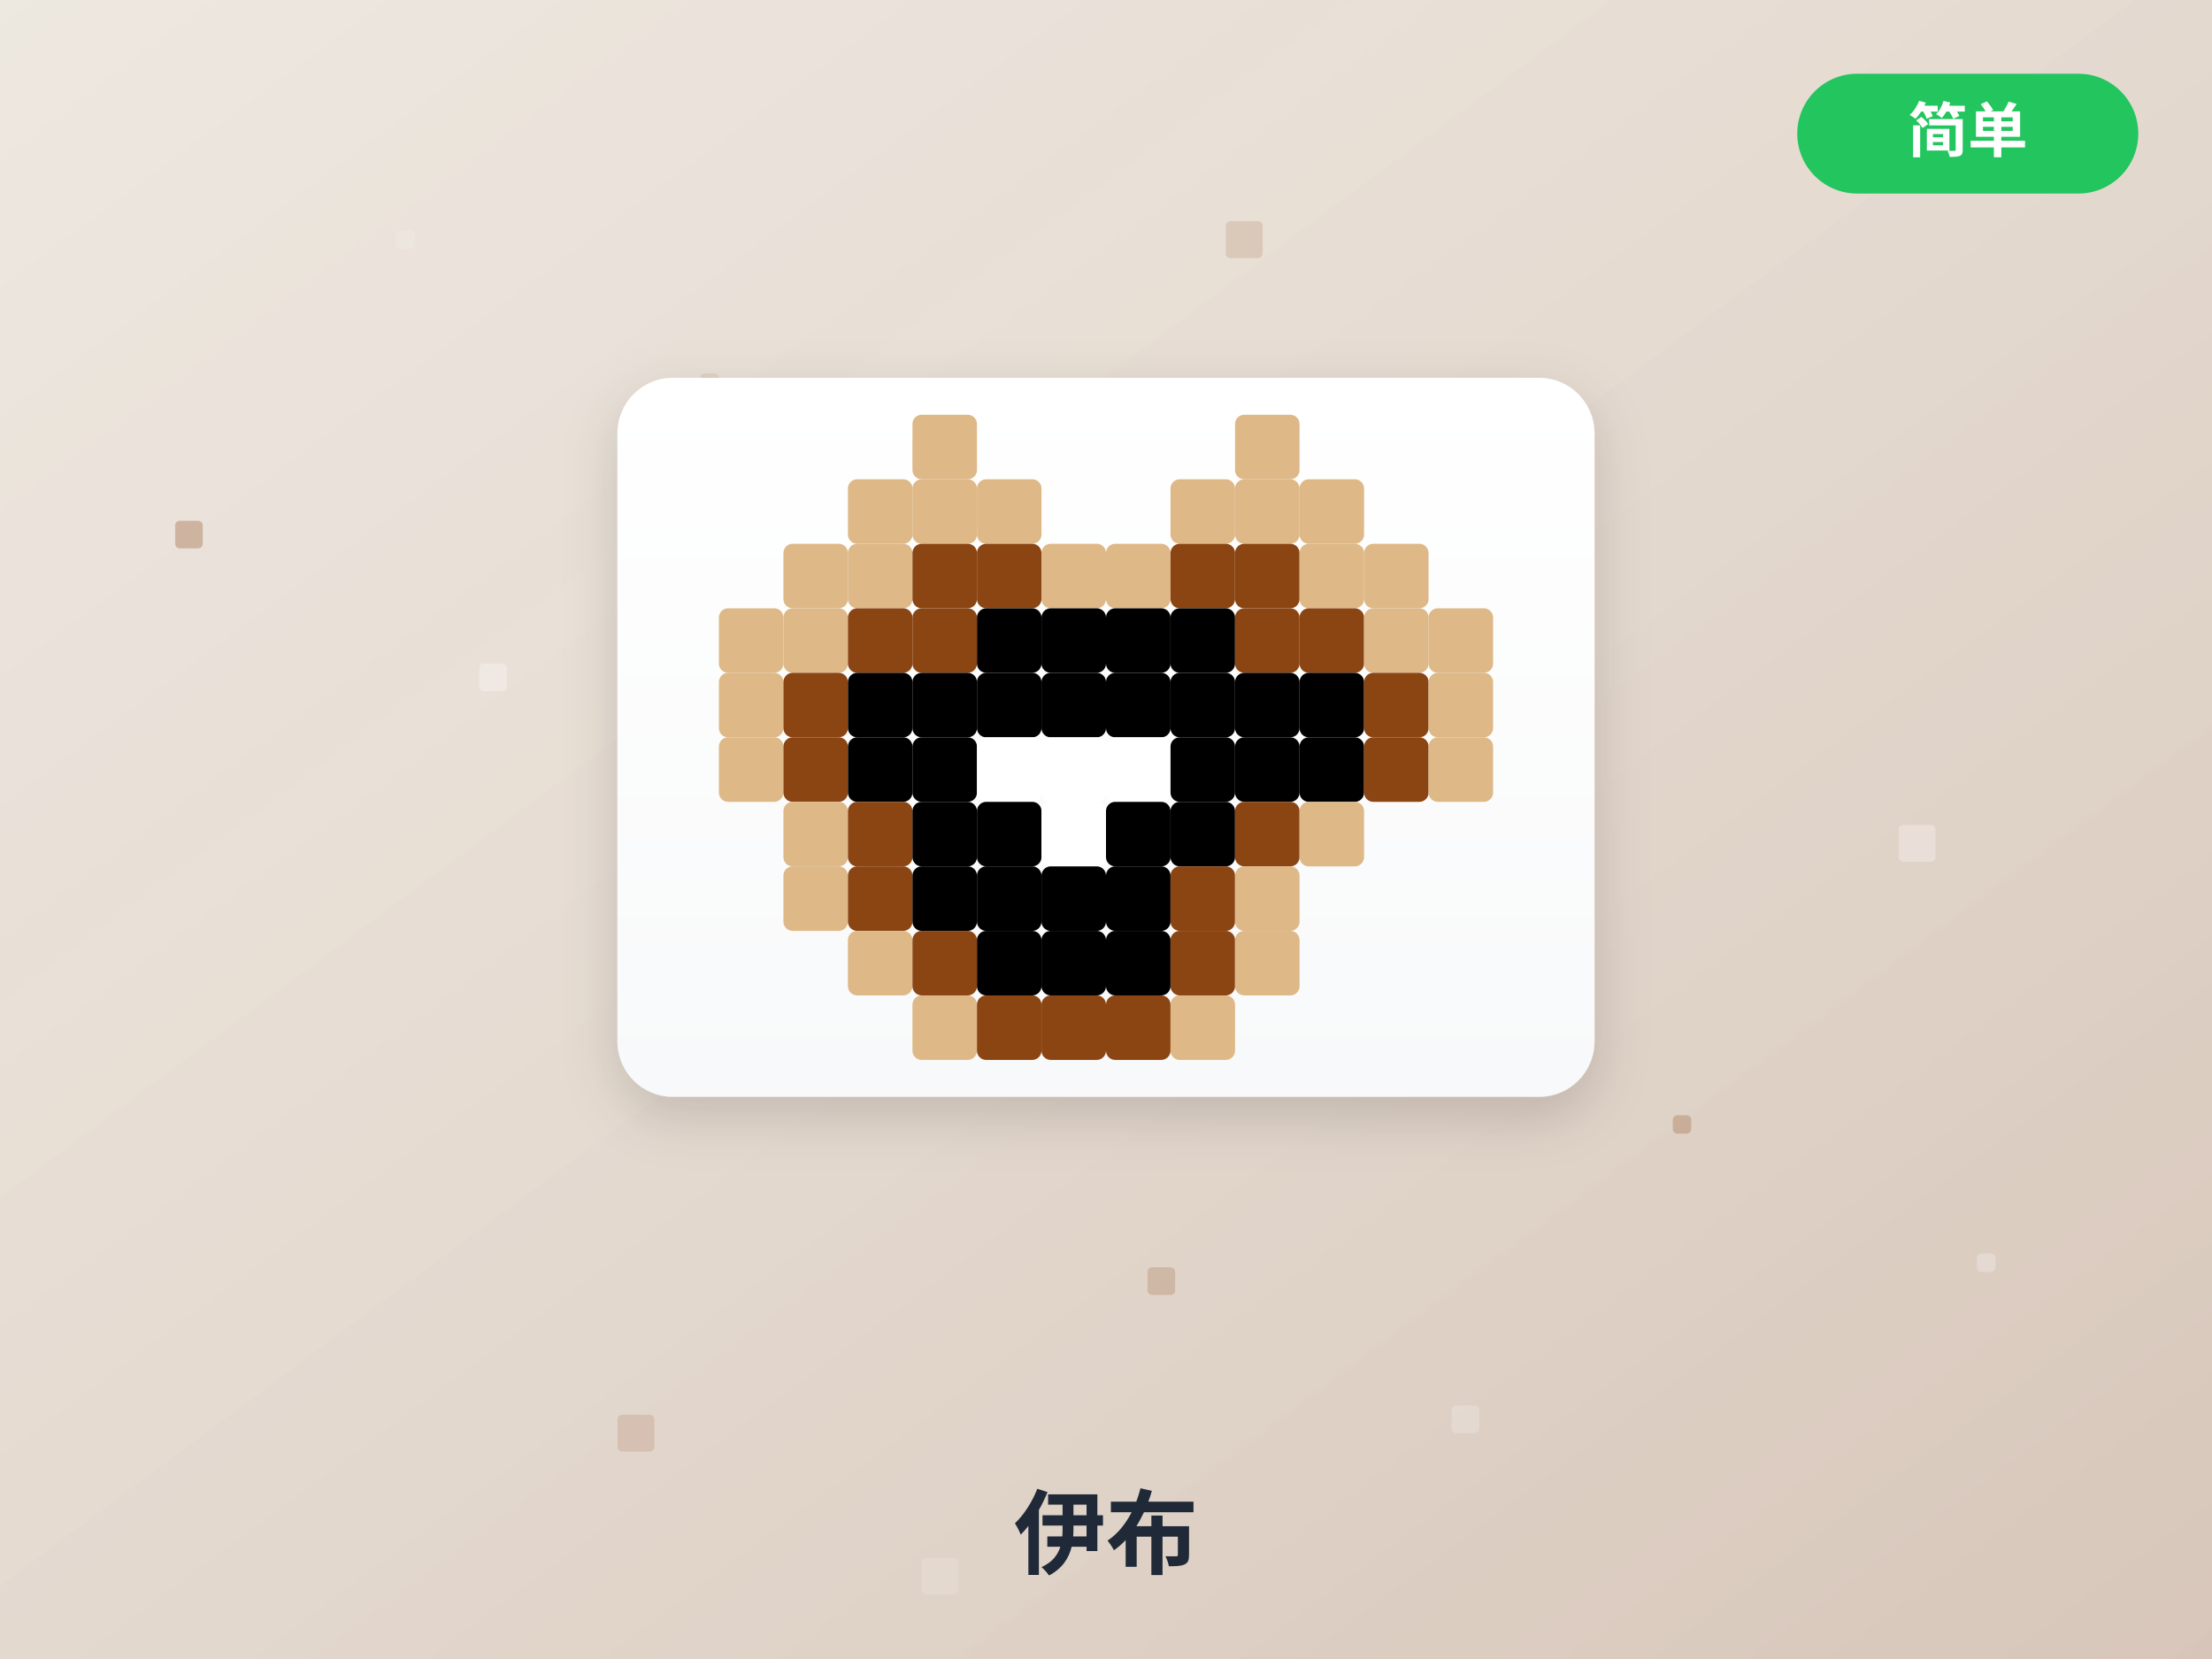
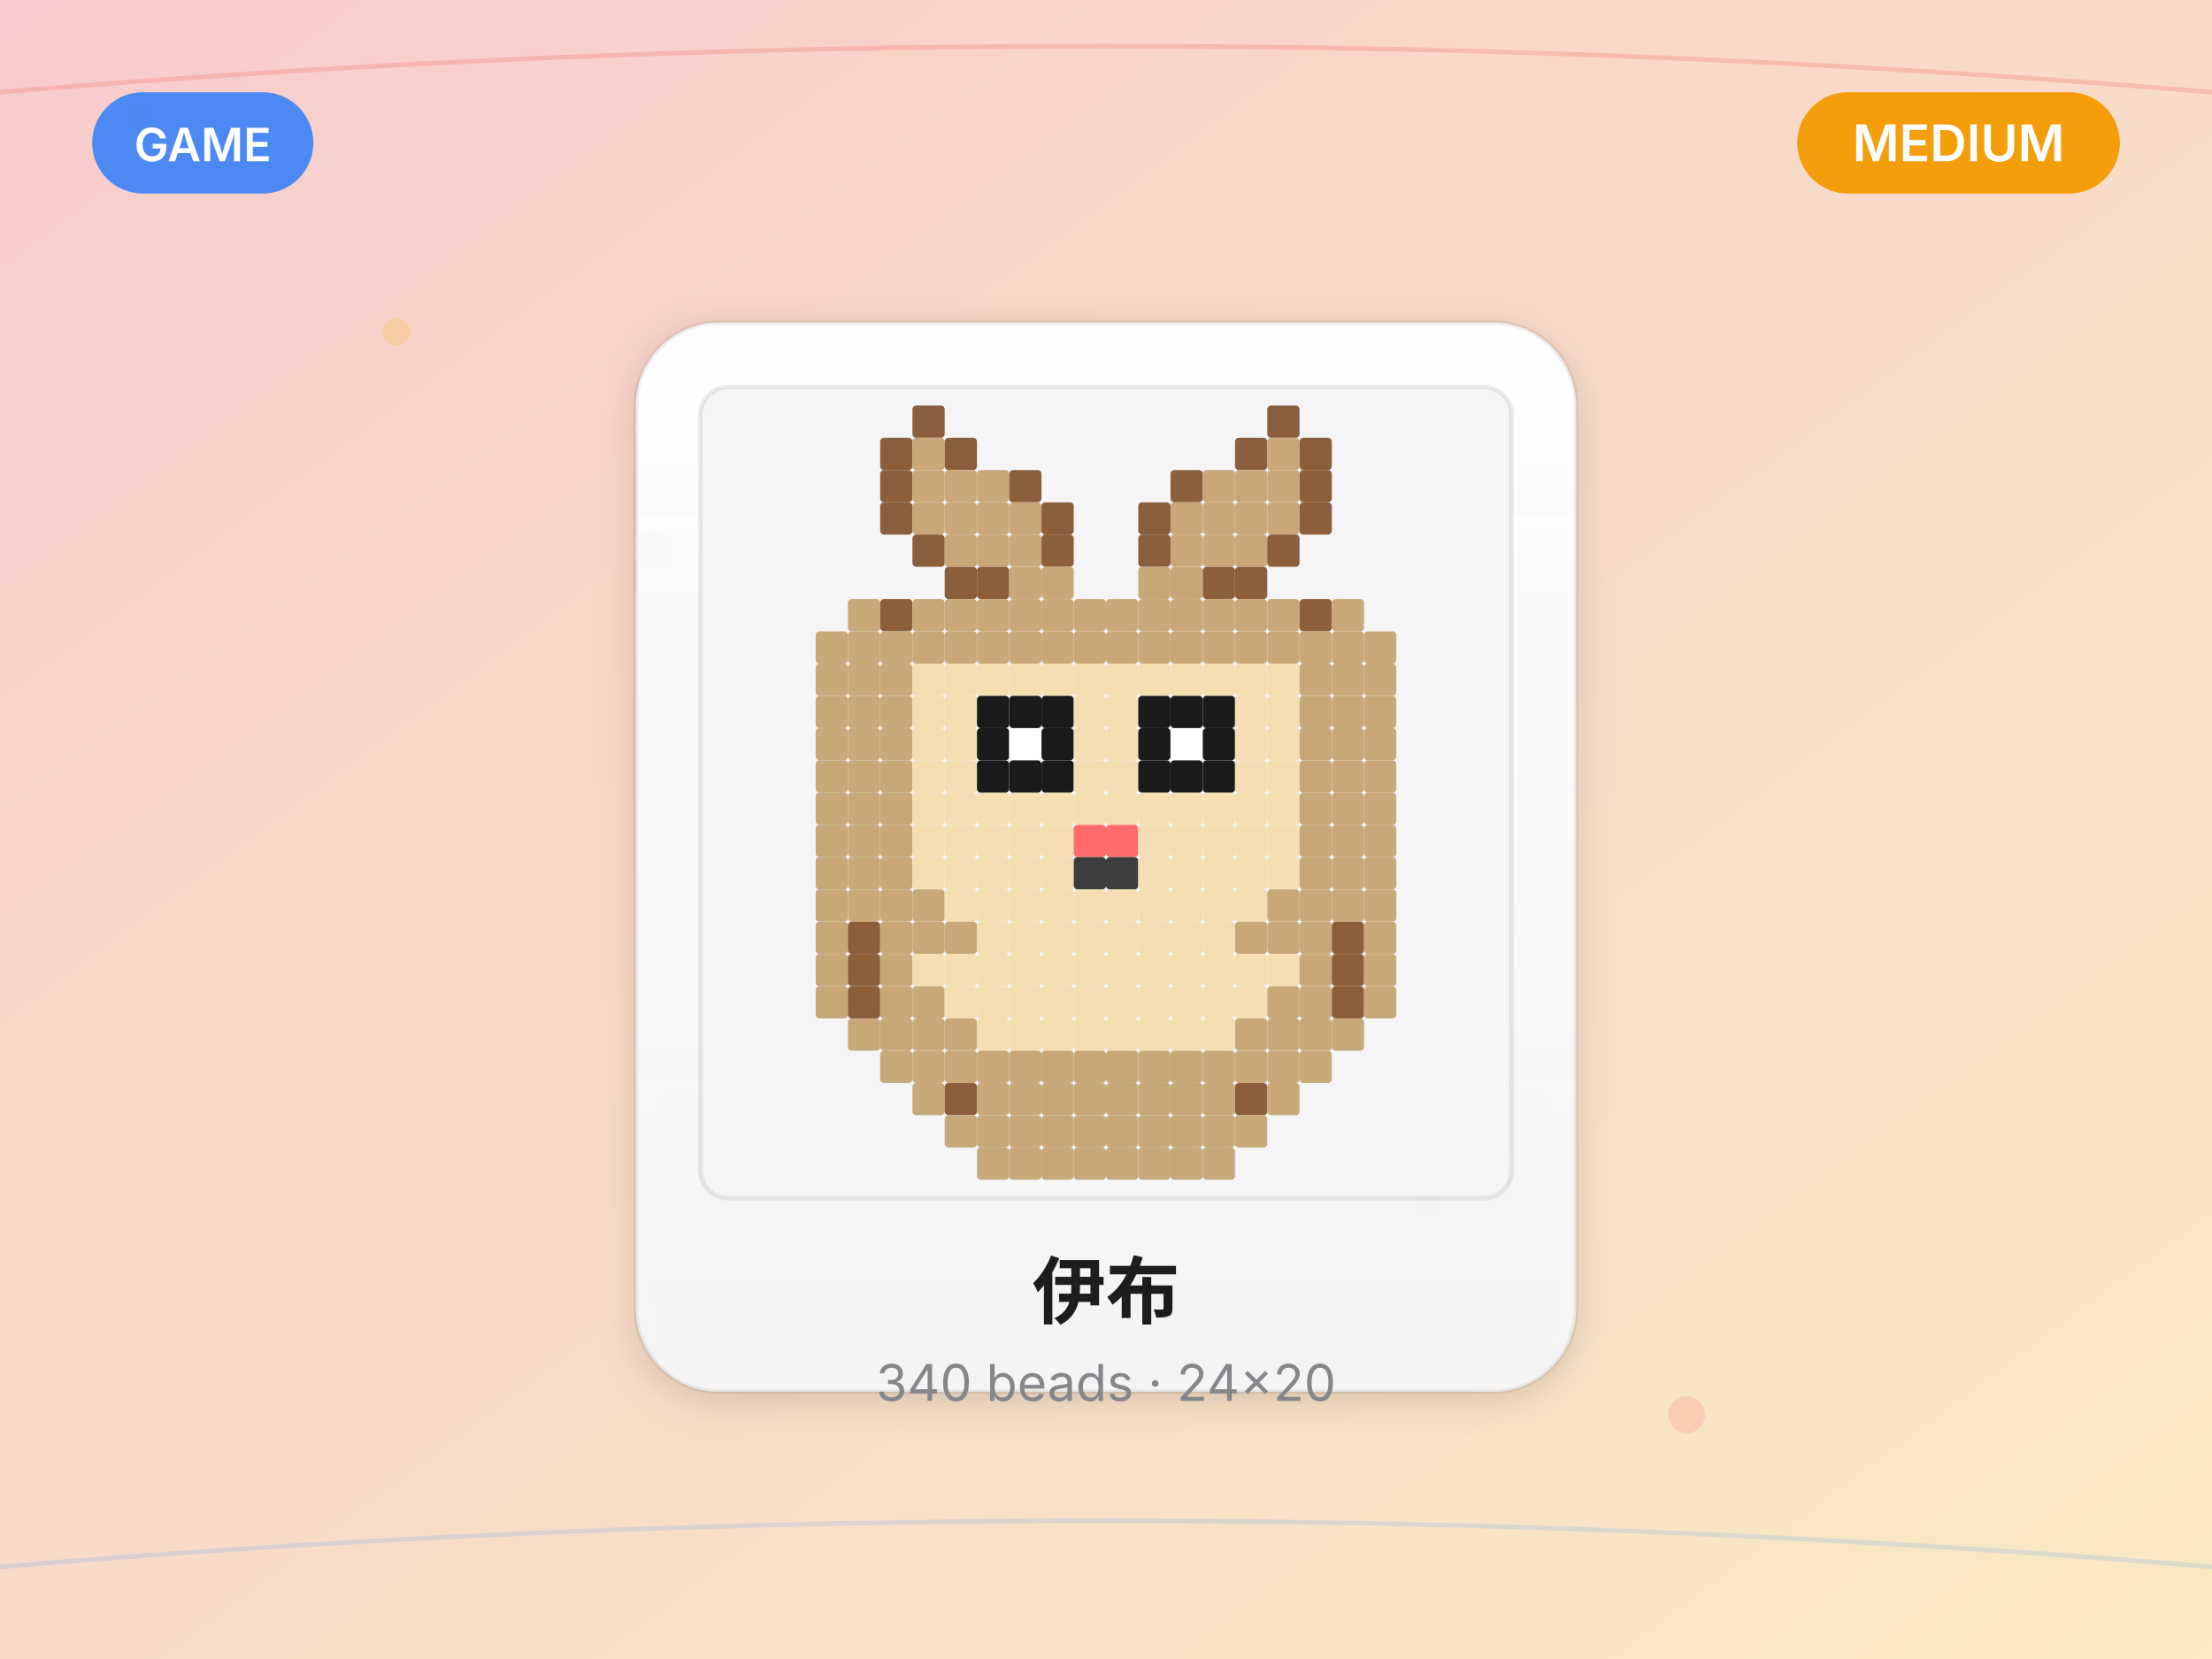
<svg xmlns="http://www.w3.org/2000/svg" viewBox="0 0 480 360" width="480" height="360">
  <defs>
-     <linearGradient id="bg" x1="0" y1="0" x2="1" y2="1">
-       <stop offset="0%" stop-color="#DEB887" stop-opacity="0.15" />
-       <stop offset="100%" stop-color="#8B4513" stop-opacity="0.25" />
+     <linearGradient id="bgpokemoneevee002" x1="0%" y1="0%" x2="100%" y2="100%">
+       <stop offset="0%" stop-color="#EF4444" stop-opacity="0.25" />
+       <stop offset="100%" stop-color="#FBBF24" stop-opacity="0.25" />
    </linearGradient>
-     <linearGradient id="card" x1="0" y1="0" x2="0" y2="1">
-       <stop offset="0%" stop-color="#ffffff" />
-       <stop offset="100%" stop-color="#f8f9fa" />
+     <linearGradient id="cardpokemoneevee002" x1="0%" y1="0%" x2="0%" y2="100%">
+       <stop offset="0%" stop-color="#ffffff" stop-opacity="0.98" />
+       <stop offset="100%" stop-color="#f5f5f7" stop-opacity="0.95" />
    </linearGradient>
-     <filter id="shadow" x="-20%" y="-20%" width="140%" height="140%">
-       <feDropShadow dx="0" dy="4" stdDeviation="6" flood-opacity="0.15" />
+     <filter id="shadowpokemoneevee002" x="-10%" y="-10%" width="120%" height="120%">
+       <feGaussianBlur in="SourceAlpha" stdDeviation="4" />
+       <feOffset dx="0" dy="2" />
+       <feComponentTransfer>
+         <feFuncA type="linear" slope="0.15" />
+       </feComponentTransfer>
+       <feMerge>
+         <feMergeNode />
+         <feMergeNode in="SourceGraphic" />
+       </feMerge>
    </filter>
  </defs>
-   <rect width="480" height="360" fill="url(#bg)" />
-   <rect x="104" y="144" width="6" height="6" rx="1" fill="#FFFFFF" opacity="0.30" />
-   <rect x="266" y="48" width="8" height="8" rx="1" fill="#8B4513" opacity="0.15" />
-   <rect x="429" y="272" width="4" height="4" rx="1" fill="#FFFFFF" opacity="0.25" />
-   <rect x="152" y="81" width="4" height="4" rx="1" fill="#8B4513" opacity="0.10" />
-   <rect x="315" y="305" width="6" height="6" rx="1" fill="#FFFFFF" opacity="0.20" />
-   <rect x="38" y="113" width="6" height="6" rx="1" fill="#8B4513" opacity="0.30" />
-   <rect x="200" y="338" width="8" height="8" rx="1" fill="#FFFFFF" opacity="0.15" />
-   <rect x="363" y="242" width="4" height="4" rx="1" fill="#8B4513" opacity="0.25" />
-   <rect x="86" y="50" width="4" height="4" rx="1" fill="#FFFFFF" opacity="0.10" />
-   <rect x="249" y="275" width="6" height="6" rx="1" fill="#8B4513" opacity="0.20" />
-   <rect x="412" y="179" width="8" height="8" rx="1" fill="#FFFFFF" opacity="0.30" />
-   <rect x="134" y="307" width="8" height="8" rx="1" fill="#8B4513" opacity="0.15" />
-   <rect x="134" y="82" width="212" height="156" rx="12" fill="url(#card)" filter="url(#shadow)" />
-   <rect x="198" y="90" width="14" height="14" rx="2" fill="#DEB887" />
-   <rect x="268" y="90" width="14" height="14" rx="2" fill="#DEB887" />
-   <rect x="184" y="104" width="14" height="14" rx="2" fill="#DEB887" />
-   <rect x="198" y="104" width="14" height="14" rx="2" fill="#DEB887" />
-   <rect x="212" y="104" width="14" height="14" rx="2" fill="#DEB887" />
-   <rect x="254" y="104" width="14" height="14" rx="2" fill="#DEB887" />
-   <rect x="268" y="104" width="14" height="14" rx="2" fill="#DEB887" />
-   <rect x="282" y="104" width="14" height="14" rx="2" fill="#DEB887" />
-   <rect x="170" y="118" width="14" height="14" rx="2" fill="#DEB887" />
-   <rect x="184" y="118" width="14" height="14" rx="2" fill="#DEB887" />
-   <rect x="198" y="118" width="14" height="14" rx="2" fill="#8B4513" />
-   <rect x="212" y="118" width="14" height="14" rx="2" fill="#8B4513" />
-   <rect x="226" y="118" width="14" height="14" rx="2" fill="#DEB887" />
-   <rect x="240" y="118" width="14" height="14" rx="2" fill="#DEB887" />
-   <rect x="254" y="118" width="14" height="14" rx="2" fill="#8B4513" />
-   <rect x="268" y="118" width="14" height="14" rx="2" fill="#8B4513" />
-   <rect x="282" y="118" width="14" height="14" rx="2" fill="#DEB887" />
-   <rect x="296" y="118" width="14" height="14" rx="2" fill="#DEB887" />
-   <rect x="156" y="132" width="14" height="14" rx="2" fill="#DEB887" />
-   <rect x="170" y="132" width="14" height="14" rx="2" fill="#DEB887" />
-   <rect x="184" y="132" width="14" height="14" rx="2" fill="#8B4513" />
-   <rect x="198" y="132" width="14" height="14" rx="2" fill="#8B4513" />
-   <rect x="212" y="132" width="14" height="14" rx="2" fill="#000000" />
-   <rect x="226" y="132" width="14" height="14" rx="2" fill="#000000" />
-   <rect x="240" y="132" width="14" height="14" rx="2" fill="#000000" />
-   <rect x="254" y="132" width="14" height="14" rx="2" fill="#000000" />
-   <rect x="268" y="132" width="14" height="14" rx="2" fill="#8B4513" />
-   <rect x="282" y="132" width="14" height="14" rx="2" fill="#8B4513" />
-   <rect x="296" y="132" width="14" height="14" rx="2" fill="#DEB887" />
-   <rect x="310" y="132" width="14" height="14" rx="2" fill="#DEB887" />
-   <rect x="156" y="146" width="14" height="14" rx="2" fill="#DEB887" />
-   <rect x="170" y="146" width="14" height="14" rx="2" fill="#8B4513" />
-   <rect x="184" y="146" width="14" height="14" rx="2" fill="#000000" />
-   <rect x="198" y="146" width="14" height="14" rx="2" fill="#000000" />
-   <rect x="212" y="146" width="14" height="14" rx="2" fill="#000000" />
-   <rect x="226" y="146" width="14" height="14" rx="2" fill="#000000" />
-   <rect x="240" y="146" width="14" height="14" rx="2" fill="#000000" />
-   <rect x="254" y="146" width="14" height="14" rx="2" fill="#000000" />
-   <rect x="268" y="146" width="14" height="14" rx="2" fill="#000000" />
-   <rect x="282" y="146" width="14" height="14" rx="2" fill="#000000" />
-   <rect x="296" y="146" width="14" height="14" rx="2" fill="#8B4513" />
-   <rect x="310" y="146" width="14" height="14" rx="2" fill="#DEB887" />
-   <rect x="156" y="160" width="14" height="14" rx="2" fill="#DEB887" />
-   <rect x="170" y="160" width="14" height="14" rx="2" fill="#8B4513" />
-   <rect x="184" y="160" width="14" height="14" rx="2" fill="#000000" />
-   <rect x="198" y="160" width="14" height="14" rx="2" fill="#000000" />
-   <rect x="212" y="160" width="14" height="14" rx="2" fill="#FFFFFF" />
-   <rect x="226" y="160" width="14" height="14" rx="2" fill="#FFFFFF" />
-   <rect x="240" y="160" width="14" height="14" rx="2" fill="#FFFFFF" />
-   <rect x="254" y="160" width="14" height="14" rx="2" fill="#000000" />
-   <rect x="268" y="160" width="14" height="14" rx="2" fill="#000000" />
-   <rect x="282" y="160" width="14" height="14" rx="2" fill="#000000" />
-   <rect x="296" y="160" width="14" height="14" rx="2" fill="#8B4513" />
-   <rect x="310" y="160" width="14" height="14" rx="2" fill="#DEB887" />
-   <rect x="170" y="174" width="14" height="14" rx="2" fill="#DEB887" />
-   <rect x="184" y="174" width="14" height="14" rx="2" fill="#8B4513" />
-   <rect x="198" y="174" width="14" height="14" rx="2" fill="#000000" />
-   <rect x="212" y="174" width="14" height="14" rx="2" fill="#000000" />
-   <rect x="226" y="174" width="14" height="14" rx="2" fill="#FFFFFF" />
-   <rect x="240" y="174" width="14" height="14" rx="2" fill="#000000" />
-   <rect x="254" y="174" width="14" height="14" rx="2" fill="#000000" />
-   <rect x="268" y="174" width="14" height="14" rx="2" fill="#8B4513" />
-   <rect x="282" y="174" width="14" height="14" rx="2" fill="#DEB887" />
-   <rect x="170" y="188" width="14" height="14" rx="2" fill="#DEB887" />
-   <rect x="184" y="188" width="14" height="14" rx="2" fill="#8B4513" />
-   <rect x="198" y="188" width="14" height="14" rx="2" fill="#000000" />
-   <rect x="212" y="188" width="14" height="14" rx="2" fill="#000000" />
-   <rect x="226" y="188" width="14" height="14" rx="2" fill="#000000" />
-   <rect x="240" y="188" width="14" height="14" rx="2" fill="#000000" />
-   <rect x="254" y="188" width="14" height="14" rx="2" fill="#8B4513" />
-   <rect x="268" y="188" width="14" height="14" rx="2" fill="#DEB887" />
-   <rect x="184" y="202" width="14" height="14" rx="2" fill="#DEB887" />
-   <rect x="198" y="202" width="14" height="14" rx="2" fill="#8B4513" />
-   <rect x="212" y="202" width="14" height="14" rx="2" fill="#000000" />
-   <rect x="226" y="202" width="14" height="14" rx="2" fill="#000000" />
-   <rect x="240" y="202" width="14" height="14" rx="2" fill="#000000" />
-   <rect x="254" y="202" width="14" height="14" rx="2" fill="#8B4513" />
-   <rect x="268" y="202" width="14" height="14" rx="2" fill="#DEB887" />
-   <rect x="198" y="216" width="14" height="14" rx="2" fill="#DEB887" />
-   <rect x="212" y="216" width="14" height="14" rx="2" fill="#8B4513" />
-   <rect x="226" y="216" width="14" height="14" rx="2" fill="#8B4513" />
-   <rect x="240" y="216" width="14" height="14" rx="2" fill="#8B4513" />
-   <rect x="254" y="216" width="14" height="14" rx="2" fill="#DEB887" />
-   <rect x="390" y="16" width="74" height="26" rx="13" fill="#22c55e" />
-   <text x="427" y="33" text-anchor="middle" fill="#fff" font-size="13" font-family="system-ui, sans-serif" font-weight="600">简单</text>
-   <text x="240" y="340" text-anchor="middle" fill="#1f2937" font-size="20" font-family="system-ui, sans-serif" font-weight="700">伊布</text>
+   <rect width="480" height="360" fill="#fafafa" />
+   <rect width="480" height="360" fill="url(#bgpokemoneevee002)" />
+   <path d="M 0 340 Q 240 320 480 340" stroke="#3B82F6" stroke-width="1" fill="none" opacity="0.15" />
+   <path d="M 0 20 Q 240 0 480 20" stroke="#EF4444" stroke-width="1" fill="none" opacity="0.2" />
+   <circle cx="30" cy="25" r="2" fill="#EF4444" opacity="0.15" />
+   <circle cx="86" cy="72" r="3" fill="#FBBF24" opacity="0.23" />
+   <circle cx="142" cy="119" r="4" fill="#3B82F6" opacity="0.31" />
+   <circle cx="198" cy="166" r="5" fill="#EF4444" opacity="0.15" />
+   <circle cx="254" cy="213" r="2" fill="#FBBF24" opacity="0.23" />
+   <circle cx="310" cy="260" r="3" fill="#3B82F6" opacity="0.31" />
+   <circle cx="366" cy="307" r="4" fill="#EF4444" opacity="0.15" />
+   <circle cx="422" cy="34" r="5" fill="#FBBF24" opacity="0.23" />
+   <rect x="138" y="70" width="204" height="232" rx="18" fill="url(#cardpokemoneevee002)" stroke="rgba(0,0,0,0.06)" stroke-width="1" filter="url(#shadowpokemoneevee002)" />
+   <rect x="152" y="84" width="176" height="176" rx="6" fill="#f5f5f7" stroke="rgba(0,0,0,0.08)" stroke-width="1" />
+   <rect x="198.00" y="88.00" width="7.00" height="7.00" rx="0.84" fill="#8B5E3C" />
+   <rect x="275.00" y="88.00" width="7.00" height="7.00" rx="0.84" fill="#8B5E3C" />
+   <rect x="191.00" y="95.00" width="7.00" height="7.00" rx="0.84" fill="#8B5E3C" />
+   <rect x="198.00" y="95.00" width="7.00" height="7.00" rx="0.84" fill="#C8A878" />
+   <rect x="205.00" y="95.00" width="7.00" height="7.00" rx="0.84" fill="#8B5E3C" />
+   <rect x="268.00" y="95.00" width="7.00" height="7.00" rx="0.84" fill="#8B5E3C" />
+   <rect x="275.00" y="95.00" width="7.00" height="7.00" rx="0.84" fill="#C8A878" />
+   <rect x="282.00" y="95.00" width="7.00" height="7.00" rx="0.84" fill="#8B5E3C" />
+   <rect x="191.00" y="102.00" width="7.00" height="7.00" rx="0.84" fill="#8B5E3C" />
+   <rect x="198.00" y="102.00" width="7.00" height="7.00" rx="0.84" fill="#C8A878" />
+   <rect x="205.00" y="102.00" width="7.00" height="7.00" rx="0.84" fill="#C8A878" />
+   <rect x="212.00" y="102.00" width="7.00" height="7.00" rx="0.84" fill="#C8A878" />
+   <rect x="219.00" y="102.00" width="7.00" height="7.00" rx="0.84" fill="#8B5E3C" />
+   <rect x="254.00" y="102.00" width="7.00" height="7.00" rx="0.84" fill="#8B5E3C" />
+   <rect x="261.00" y="102.00" width="7.00" height="7.00" rx="0.84" fill="#C8A878" />
+   <rect x="268.00" y="102.00" width="7.00" height="7.00" rx="0.84" fill="#C8A878" />
+   <rect x="275.00" y="102.00" width="7.00" height="7.00" rx="0.84" fill="#C8A878" />
+   <rect x="282.00" y="102.00" width="7.00" height="7.00" rx="0.84" fill="#8B5E3C" />
+   <rect x="191.00" y="109.00" width="7.00" height="7.00" rx="0.84" fill="#8B5E3C" />
+   <rect x="198.00" y="109.00" width="7.00" height="7.00" rx="0.84" fill="#C8A878" />
+   <rect x="205.00" y="109.00" width="7.00" height="7.00" rx="0.84" fill="#C8A878" />
+   <rect x="212.00" y="109.00" width="7.00" height="7.00" rx="0.84" fill="#C8A878" />
+   <rect x="219.00" y="109.00" width="7.00" height="7.00" rx="0.84" fill="#C8A878" />
+   <rect x="226.00" y="109.00" width="7.00" height="7.00" rx="0.84" fill="#8B5E3C" />
+   <rect x="247.00" y="109.00" width="7.00" height="7.00" rx="0.84" fill="#8B5E3C" />
+   <rect x="254.00" y="109.00" width="7.00" height="7.00" rx="0.84" fill="#C8A878" />
+   <rect x="261.00" y="109.00" width="7.00" height="7.00" rx="0.84" fill="#C8A878" />
+   <rect x="268.00" y="109.00" width="7.00" height="7.00" rx="0.84" fill="#C8A878" />
+   <rect x="275.00" y="109.00" width="7.00" height="7.00" rx="0.84" fill="#C8A878" />
+   <rect x="282.00" y="109.00" width="7.00" height="7.00" rx="0.84" fill="#8B5E3C" />
+   <rect x="198.00" y="116.00" width="7.00" height="7.00" rx="0.84" fill="#8B5E3C" />
+   <rect x="205.00" y="116.00" width="7.00" height="7.00" rx="0.84" fill="#C8A878" />
+   <rect x="212.00" y="116.00" width="7.00" height="7.00" rx="0.84" fill="#C8A878" />
+   <rect x="219.00" y="116.00" width="7.00" height="7.00" rx="0.84" fill="#C8A878" />
+   <rect x="226.00" y="116.00" width="7.00" height="7.00" rx="0.84" fill="#8B5E3C" />
+   <rect x="247.00" y="116.00" width="7.00" height="7.00" rx="0.84" fill="#8B5E3C" />
+   <rect x="254.00" y="116.00" width="7.00" height="7.00" rx="0.84" fill="#C8A878" />
+   <rect x="261.00" y="116.00" width="7.00" height="7.00" rx="0.84" fill="#C8A878" />
+   <rect x="268.00" y="116.00" width="7.00" height="7.00" rx="0.84" fill="#C8A878" />
+   <rect x="275.00" y="116.00" width="7.00" height="7.00" rx="0.84" fill="#8B5E3C" />
+   <rect x="205.00" y="123.00" width="7.00" height="7.00" rx="0.84" fill="#8B5E3C" />
+   <rect x="212.00" y="123.00" width="7.00" height="7.00" rx="0.84" fill="#8B5E3C" />
+   <rect x="219.00" y="123.00" width="7.00" height="7.00" rx="0.84" fill="#C8A878" />
+   <rect x="226.00" y="123.00" width="7.00" height="7.00" rx="0.84" fill="#C8A878" />
+   <rect x="247.00" y="123.00" width="7.00" height="7.00" rx="0.84" fill="#C8A878" />
+   <rect x="254.00" y="123.00" width="7.00" height="7.00" rx="0.84" fill="#C8A878" />
+   <rect x="261.00" y="123.00" width="7.00" height="7.00" rx="0.84" fill="#8B5E3C" />
+   <rect x="268.00" y="123.00" width="7.00" height="7.00" rx="0.84" fill="#8B5E3C" />
+   <rect x="184.00" y="130.00" width="7.00" height="7.00" rx="0.84" fill="#C8A878" />
+   <rect x="191.00" y="130.00" width="7.00" height="7.00" rx="0.84" fill="#8B5E3C" />
+   <rect x="198.00" y="130.00" width="7.00" height="7.00" rx="0.84" fill="#C8A878" />
+   <rect x="205.00" y="130.00" width="7.00" height="7.00" rx="0.84" fill="#C8A878" />
+   <rect x="212.00" y="130.00" width="7.00" height="7.00" rx="0.84" fill="#C8A878" />
+   <rect x="219.00" y="130.00" width="7.00" height="7.00" rx="0.84" fill="#C8A878" />
+   <rect x="226.00" y="130.00" width="7.00" height="7.00" rx="0.84" fill="#C8A878" />
+   <rect x="233.00" y="130.00" width="7.00" height="7.00" rx="0.84" fill="#C8A878" />
+   <rect x="240.00" y="130.00" width="7.00" height="7.00" rx="0.84" fill="#C8A878" />
+   <rect x="247.00" y="130.00" width="7.00" height="7.00" rx="0.84" fill="#C8A878" />
+   <rect x="254.00" y="130.00" width="7.00" height="7.00" rx="0.84" fill="#C8A878" />
+   <rect x="261.00" y="130.00" width="7.00" height="7.00" rx="0.84" fill="#C8A878" />
+   <rect x="268.00" y="130.00" width="7.00" height="7.00" rx="0.84" fill="#C8A878" />
+   <rect x="275.00" y="130.00" width="7.00" height="7.00" rx="0.84" fill="#C8A878" />
+   <rect x="282.00" y="130.00" width="7.00" height="7.00" rx="0.84" fill="#8B5E3C" />
+   <rect x="289.00" y="130.00" width="7.00" height="7.00" rx="0.84" fill="#C8A878" />
+   <rect x="177.00" y="137.00" width="7.00" height="7.00" rx="0.84" fill="#C8A878" />
+   <rect x="184.00" y="137.00" width="7.00" height="7.00" rx="0.84" fill="#C8A878" />
+   <rect x="191.00" y="137.00" width="7.00" height="7.00" rx="0.84" fill="#C8A878" />
+   <rect x="198.00" y="137.00" width="7.00" height="7.00" rx="0.84" fill="#C8A878" />
+   <rect x="205.00" y="137.00" width="7.00" height="7.00" rx="0.84" fill="#C8A878" />
+   <rect x="212.00" y="137.00" width="7.00" height="7.00" rx="0.84" fill="#C8A878" />
+   <rect x="219.00" y="137.00" width="7.00" height="7.00" rx="0.84" fill="#C8A878" />
+   <rect x="226.00" y="137.00" width="7.00" height="7.00" rx="0.84" fill="#C8A878" />
+   <rect x="233.00" y="137.00" width="7.00" height="7.00" rx="0.84" fill="#C8A878" />
+   <rect x="240.00" y="137.00" width="7.00" height="7.00" rx="0.84" fill="#C8A878" />
+   <rect x="247.00" y="137.00" width="7.00" height="7.00" rx="0.84" fill="#C8A878" />
+   <rect x="254.00" y="137.00" width="7.00" height="7.00" rx="0.84" fill="#C8A878" />
+   <rect x="261.00" y="137.00" width="7.00" height="7.00" rx="0.84" fill="#C8A878" />
+   <rect x="268.00" y="137.00" width="7.00" height="7.00" rx="0.84" fill="#C8A878" />
+   <rect x="275.00" y="137.00" width="7.00" height="7.00" rx="0.84" fill="#C8A878" />
+   <rect x="282.00" y="137.00" width="7.00" height="7.00" rx="0.84" fill="#C8A878" />
+   <rect x="289.00" y="137.00" width="7.00" height="7.00" rx="0.84" fill="#C8A878" />
+   <rect x="296.00" y="137.00" width="7.00" height="7.00" rx="0.84" fill="#C8A878" />
+   <rect x="177.00" y="144.00" width="7.00" height="7.00" rx="0.84" fill="#C8A878" />
+   <rect x="184.00" y="144.00" width="7.00" height="7.00" rx="0.84" fill="#C8A878" />
+   <rect x="191.00" y="144.00" width="7.00" height="7.00" rx="0.84" fill="#C8A878" />
+   <rect x="198.00" y="144.00" width="7.00" height="7.00" rx="0.84" fill="#F5DEB3" />
+   <rect x="205.00" y="144.00" width="7.00" height="7.00" rx="0.84" fill="#F5DEB3" />
+   <rect x="212.00" y="144.00" width="7.00" height="7.00" rx="0.84" fill="#F5DEB3" />
+   <rect x="219.00" y="144.00" width="7.00" height="7.00" rx="0.84" fill="#F5DEB3" />
+   <rect x="226.00" y="144.00" width="7.00" height="7.00" rx="0.84" fill="#F5DEB3" />
+   <rect x="233.00" y="144.00" width="7.00" height="7.00" rx="0.84" fill="#F5DEB3" />
+   <rect x="240.00" y="144.00" width="7.00" height="7.00" rx="0.84" fill="#F5DEB3" />
+   <rect x="247.00" y="144.00" width="7.00" height="7.00" rx="0.84" fill="#F5DEB3" />
+   <rect x="254.00" y="144.00" width="7.00" height="7.00" rx="0.84" fill="#F5DEB3" />
+   <rect x="261.00" y="144.00" width="7.00" height="7.00" rx="0.84" fill="#F5DEB3" />
+   <rect x="268.00" y="144.00" width="7.00" height="7.00" rx="0.84" fill="#F5DEB3" />
+   <rect x="275.00" y="144.00" width="7.00" height="7.00" rx="0.84" fill="#F5DEB3" />
+   <rect x="282.00" y="144.00" width="7.00" height="7.00" rx="0.84" fill="#C8A878" />
+   <rect x="289.00" y="144.00" width="7.00" height="7.00" rx="0.84" fill="#C8A878" />
+   <rect x="296.00" y="144.00" width="7.00" height="7.00" rx="0.84" fill="#C8A878" />
+   <rect x="177.00" y="151.00" width="7.00" height="7.00" rx="0.84" fill="#C8A878" />
+   <rect x="184.00" y="151.00" width="7.00" height="7.00" rx="0.84" fill="#C8A878" />
+   <rect x="191.00" y="151.00" width="7.00" height="7.00" rx="0.84" fill="#C8A878" />
+   <rect x="198.00" y="151.00" width="7.00" height="7.00" rx="0.84" fill="#F5DEB3" />
+   <rect x="205.00" y="151.00" width="7.00" height="7.00" rx="0.84" fill="#F5DEB3" />
+   <rect x="212.00" y="151.00" width="7.00" height="7.00" rx="0.84" fill="#1A1A1A" />
+   <rect x="219.00" y="151.00" width="7.00" height="7.00" rx="0.84" fill="#1A1A1A" />
+   <rect x="226.00" y="151.00" width="7.00" height="7.00" rx="0.84" fill="#1A1A1A" />
+   <rect x="233.00" y="151.00" width="7.00" height="7.00" rx="0.84" fill="#F5DEB3" />
+   <rect x="240.00" y="151.00" width="7.00" height="7.00" rx="0.84" fill="#F5DEB3" />
+   <rect x="247.00" y="151.00" width="7.00" height="7.00" rx="0.84" fill="#1A1A1A" />
+   <rect x="254.00" y="151.00" width="7.00" height="7.00" rx="0.84" fill="#1A1A1A" />
+   <rect x="261.00" y="151.00" width="7.00" height="7.00" rx="0.84" fill="#1A1A1A" />
+   <rect x="268.00" y="151.00" width="7.00" height="7.00" rx="0.84" fill="#F5DEB3" />
+   <rect x="275.00" y="151.00" width="7.00" height="7.00" rx="0.84" fill="#F5DEB3" />
+   <rect x="282.00" y="151.00" width="7.00" height="7.00" rx="0.84" fill="#C8A878" />
+   <rect x="289.00" y="151.00" width="7.00" height="7.00" rx="0.84" fill="#C8A878" />
+   <rect x="296.00" y="151.00" width="7.00" height="7.00" rx="0.84" fill="#C8A878" />
+   <rect x="177.00" y="158.00" width="7.00" height="7.00" rx="0.84" fill="#C8A878" />
+   <rect x="184.00" y="158.00" width="7.00" height="7.00" rx="0.84" fill="#C8A878" />
+   <rect x="191.00" y="158.00" width="7.00" height="7.00" rx="0.84" fill="#C8A878" />
+   <rect x="198.00" y="158.00" width="7.00" height="7.00" rx="0.84" fill="#F5DEB3" />
+   <rect x="205.00" y="158.00" width="7.00" height="7.00" rx="0.84" fill="#F5DEB3" />
+   <rect x="212.00" y="158.00" width="7.00" height="7.00" rx="0.84" fill="#1A1A1A" />
+   <rect x="219.00" y="158.00" width="7.00" height="7.00" rx="0.84" fill="#FFFFFF" />
+   <rect x="226.00" y="158.00" width="7.00" height="7.00" rx="0.84" fill="#1A1A1A" />
+   <rect x="233.00" y="158.00" width="7.00" height="7.00" rx="0.84" fill="#F5DEB3" />
+   <rect x="240.00" y="158.00" width="7.00" height="7.00" rx="0.84" fill="#F5DEB3" />
+   <rect x="247.00" y="158.00" width="7.00" height="7.00" rx="0.84" fill="#1A1A1A" />
+   <rect x="254.00" y="158.00" width="7.00" height="7.00" rx="0.84" fill="#FFFFFF" />
+   <rect x="261.00" y="158.00" width="7.00" height="7.00" rx="0.84" fill="#1A1A1A" />
+   <rect x="268.00" y="158.00" width="7.00" height="7.00" rx="0.84" fill="#F5DEB3" />
+   <rect x="275.00" y="158.00" width="7.00" height="7.00" rx="0.84" fill="#F5DEB3" />
+   <rect x="282.00" y="158.00" width="7.00" height="7.00" rx="0.84" fill="#C8A878" />
+   <rect x="289.00" y="158.00" width="7.00" height="7.00" rx="0.84" fill="#C8A878" />
+   <rect x="296.00" y="158.00" width="7.00" height="7.00" rx="0.84" fill="#C8A878" />
+   <rect x="177.00" y="165.00" width="7.00" height="7.00" rx="0.84" fill="#C8A878" />
+   <rect x="184.00" y="165.00" width="7.00" height="7.00" rx="0.84" fill="#C8A878" />
+   <rect x="191.00" y="165.00" width="7.00" height="7.00" rx="0.84" fill="#C8A878" />
+   <rect x="198.00" y="165.00" width="7.00" height="7.00" rx="0.84" fill="#F5DEB3" />
+   <rect x="205.00" y="165.00" width="7.00" height="7.00" rx="0.84" fill="#F5DEB3" />
+   <rect x="212.00" y="165.00" width="7.00" height="7.00" rx="0.84" fill="#1A1A1A" />
+   <rect x="219.00" y="165.00" width="7.00" height="7.00" rx="0.84" fill="#1A1A1A" />
+   <rect x="226.00" y="165.00" width="7.00" height="7.00" rx="0.84" fill="#1A1A1A" />
+   <rect x="233.00" y="165.00" width="7.00" height="7.00" rx="0.84" fill="#F5DEB3" />
+   <rect x="240.00" y="165.00" width="7.00" height="7.00" rx="0.84" fill="#F5DEB3" />
+   <rect x="247.00" y="165.00" width="7.00" height="7.00" rx="0.84" fill="#1A1A1A" />
+   <rect x="254.00" y="165.00" width="7.00" height="7.00" rx="0.84" fill="#1A1A1A" />
+   <rect x="261.00" y="165.00" width="7.00" height="7.00" rx="0.84" fill="#1A1A1A" />
+   <rect x="268.00" y="165.00" width="7.00" height="7.00" rx="0.84" fill="#F5DEB3" />
+   <rect x="275.00" y="165.00" width="7.00" height="7.00" rx="0.84" fill="#F5DEB3" />
+   <rect x="282.00" y="165.00" width="7.00" height="7.00" rx="0.84" fill="#C8A878" />
+   <rect x="289.00" y="165.00" width="7.00" height="7.00" rx="0.84" fill="#C8A878" />
+   <rect x="296.00" y="165.00" width="7.00" height="7.00" rx="0.84" fill="#C8A878" />
+   <rect x="177.00" y="172.00" width="7.00" height="7.00" rx="0.84" fill="#C8A878" />
+   <rect x="184.00" y="172.00" width="7.00" height="7.00" rx="0.84" fill="#C8A878" />
+   <rect x="191.00" y="172.00" width="7.00" height="7.00" rx="0.84" fill="#C8A878" />
+   <rect x="198.00" y="172.00" width="7.00" height="7.00" rx="0.84" fill="#F5DEB3" />
+   <rect x="205.00" y="172.00" width="7.00" height="7.00" rx="0.84" fill="#F5DEB3" />
+   <rect x="212.00" y="172.00" width="7.00" height="7.00" rx="0.84" fill="#F5DEB3" />
+   <rect x="219.00" y="172.00" width="7.00" height="7.00" rx="0.84" fill="#F5DEB3" />
+   <rect x="226.00" y="172.00" width="7.00" height="7.00" rx="0.84" fill="#F5DEB3" />
+   <rect x="233.00" y="172.00" width="7.00" height="7.00" rx="0.84" fill="#F5DEB3" />
+   <rect x="240.00" y="172.00" width="7.00" height="7.00" rx="0.84" fill="#F5DEB3" />
+   <rect x="247.00" y="172.00" width="7.00" height="7.00" rx="0.84" fill="#F5DEB3" />
+   <rect x="254.00" y="172.00" width="7.00" height="7.00" rx="0.84" fill="#F5DEB3" />
+   <rect x="261.00" y="172.00" width="7.00" height="7.00" rx="0.84" fill="#F5DEB3" />
+   <rect x="268.00" y="172.00" width="7.00" height="7.00" rx="0.84" fill="#F5DEB3" />
+   <rect x="275.00" y="172.00" width="7.00" height="7.00" rx="0.84" fill="#F5DEB3" />
+   <rect x="282.00" y="172.00" width="7.00" height="7.00" rx="0.84" fill="#C8A878" />
+   <rect x="289.00" y="172.00" width="7.00" height="7.00" rx="0.84" fill="#C8A878" />
+   <rect x="296.00" y="172.00" width="7.00" height="7.00" rx="0.84" fill="#C8A878" />
+   <rect x="177.00" y="179.00" width="7.00" height="7.00" rx="0.84" fill="#C8A878" />
+   <rect x="184.00" y="179.00" width="7.00" height="7.00" rx="0.84" fill="#C8A878" />
+   <rect x="191.00" y="179.00" width="7.00" height="7.00" rx="0.84" fill="#C8A878" />
+   <rect x="198.00" y="179.00" width="7.00" height="7.00" rx="0.84" fill="#F5DEB3" />
+   <rect x="205.00" y="179.00" width="7.00" height="7.00" rx="0.84" fill="#F5DEB3" />
+   <rect x="212.00" y="179.00" width="7.00" height="7.00" rx="0.84" fill="#F5DEB3" />
+   <rect x="219.00" y="179.00" width="7.00" height="7.00" rx="0.84" fill="#F5DEB3" />
+   <rect x="226.00" y="179.00" width="7.00" height="7.00" rx="0.84" fill="#F5DEB3" />
+   <rect x="233.00" y="179.00" width="7.00" height="7.00" rx="0.84" fill="#FF6B6B" />
+   <rect x="240.00" y="179.00" width="7.00" height="7.00" rx="0.84" fill="#FF6B6B" />
+   <rect x="247.00" y="179.00" width="7.00" height="7.00" rx="0.84" fill="#F5DEB3" />
+   <rect x="254.00" y="179.00" width="7.00" height="7.00" rx="0.84" fill="#F5DEB3" />
+   <rect x="261.00" y="179.00" width="7.00" height="7.00" rx="0.84" fill="#F5DEB3" />
+   <rect x="268.00" y="179.00" width="7.00" height="7.00" rx="0.84" fill="#F5DEB3" />
+   <rect x="275.00" y="179.00" width="7.00" height="7.00" rx="0.84" fill="#F5DEB3" />
+   <rect x="282.00" y="179.00" width="7.00" height="7.00" rx="0.84" fill="#C8A878" />
+   <rect x="289.00" y="179.00" width="7.00" height="7.00" rx="0.84" fill="#C8A878" />
+   <rect x="296.00" y="179.00" width="7.00" height="7.00" rx="0.84" fill="#C8A878" />
+   <rect x="177.00" y="186.00" width="7.00" height="7.00" rx="0.84" fill="#C8A878" />
+   <rect x="184.00" y="186.00" width="7.00" height="7.00" rx="0.84" fill="#C8A878" />
+   <rect x="191.00" y="186.00" width="7.00" height="7.00" rx="0.84" fill="#C8A878" />
+   <rect x="198.00" y="186.00" width="7.00" height="7.00" rx="0.84" fill="#F5DEB3" />
+   <rect x="205.00" y="186.00" width="7.00" height="7.00" rx="0.84" fill="#F5DEB3" />
+   <rect x="212.00" y="186.00" width="7.00" height="7.00" rx="0.84" fill="#F5DEB3" />
+   <rect x="219.00" y="186.00" width="7.00" height="7.00" rx="0.84" fill="#F5DEB3" />
+   <rect x="226.00" y="186.00" width="7.00" height="7.00" rx="0.84" fill="#F5DEB3" />
+   <rect x="233.00" y="186.00" width="7.00" height="7.00" rx="0.84" fill="#3D3D3D" />
+   <rect x="240.00" y="186.00" width="7.00" height="7.00" rx="0.84" fill="#3D3D3D" />
+   <rect x="247.00" y="186.00" width="7.00" height="7.00" rx="0.84" fill="#F5DEB3" />
+   <rect x="254.00" y="186.00" width="7.00" height="7.00" rx="0.84" fill="#F5DEB3" />
+   <rect x="261.00" y="186.00" width="7.00" height="7.00" rx="0.84" fill="#F5DEB3" />
+   <rect x="268.00" y="186.00" width="7.00" height="7.00" rx="0.84" fill="#F5DEB3" />
+   <rect x="275.00" y="186.00" width="7.00" height="7.00" rx="0.84" fill="#F5DEB3" />
+   <rect x="282.00" y="186.00" width="7.00" height="7.00" rx="0.84" fill="#C8A878" />
+   <rect x="289.00" y="186.00" width="7.00" height="7.00" rx="0.84" fill="#C8A878" />
+   <rect x="296.00" y="186.00" width="7.00" height="7.00" rx="0.84" fill="#C8A878" />
+   <rect x="177.00" y="193.00" width="7.00" height="7.00" rx="0.84" fill="#C8A878" />
+   <rect x="184.00" y="193.00" width="7.00" height="7.00" rx="0.84" fill="#C8A878" />
+   <rect x="191.00" y="193.00" width="7.00" height="7.00" rx="0.84" fill="#C8A878" />
+   <rect x="198.00" y="193.00" width="7.00" height="7.00" rx="0.84" fill="#C8A878" />
+   <rect x="205.00" y="193.00" width="7.00" height="7.00" rx="0.84" fill="#F5DEB3" />
+   <rect x="212.00" y="193.00" width="7.00" height="7.00" rx="0.84" fill="#F5DEB3" />
+   <rect x="219.00" y="193.00" width="7.00" height="7.00" rx="0.84" fill="#F5DEB3" />
+   <rect x="226.00" y="193.00" width="7.00" height="7.00" rx="0.84" fill="#F5DEB3" />
+   <rect x="233.00" y="193.00" width="7.00" height="7.00" rx="0.84" fill="#F5DEB3" />
+   <rect x="240.00" y="193.00" width="7.00" height="7.00" rx="0.84" fill="#F5DEB3" />
+   <rect x="247.00" y="193.00" width="7.00" height="7.00" rx="0.84" fill="#F5DEB3" />
+   <rect x="254.00" y="193.00" width="7.00" height="7.00" rx="0.84" fill="#F5DEB3" />
+   <rect x="261.00" y="193.00" width="7.00" height="7.00" rx="0.84" fill="#F5DEB3" />
+   <rect x="268.00" y="193.00" width="7.00" height="7.00" rx="0.84" fill="#F5DEB3" />
+   <rect x="275.00" y="193.00" width="7.00" height="7.00" rx="0.84" fill="#C8A878" />
+   <rect x="282.00" y="193.00" width="7.00" height="7.00" rx="0.84" fill="#C8A878" />
+   <rect x="289.00" y="193.00" width="7.00" height="7.00" rx="0.84" fill="#C8A878" />
+   <rect x="296.00" y="193.00" width="7.00" height="7.00" rx="0.84" fill="#C8A878" />
+   <rect x="177.00" y="200.00" width="7.00" height="7.00" rx="0.84" fill="#C8A878" />
+   <rect x="184.00" y="200.00" width="7.00" height="7.00" rx="0.84" fill="#8B5E3C" />
+   <rect x="191.00" y="200.00" width="7.00" height="7.00" rx="0.84" fill="#C8A878" />
+   <rect x="198.00" y="200.00" width="7.00" height="7.00" rx="0.84" fill="#C8A878" />
+   <rect x="205.00" y="200.00" width="7.00" height="7.00" rx="0.84" fill="#C8A878" />
+   <rect x="212.00" y="200.00" width="7.00" height="7.00" rx="0.84" fill="#F5DEB3" />
+   <rect x="219.00" y="200.00" width="7.00" height="7.00" rx="0.84" fill="#F5DEB3" />
+   <rect x="226.00" y="200.00" width="7.00" height="7.00" rx="0.84" fill="#F5DEB3" />
+   <rect x="233.00" y="200.00" width="7.00" height="7.00" rx="0.84" fill="#F5DEB3" />
+   <rect x="240.00" y="200.00" width="7.00" height="7.00" rx="0.84" fill="#F5DEB3" />
+   <rect x="247.00" y="200.00" width="7.00" height="7.00" rx="0.84" fill="#F5DEB3" />
+   <rect x="254.00" y="200.00" width="7.00" height="7.00" rx="0.84" fill="#F5DEB3" />
+   <rect x="261.00" y="200.00" width="7.00" height="7.00" rx="0.84" fill="#F5DEB3" />
+   <rect x="268.00" y="200.00" width="7.00" height="7.00" rx="0.84" fill="#C8A878" />
+   <rect x="275.00" y="200.00" width="7.00" height="7.00" rx="0.84" fill="#C8A878" />
+   <rect x="282.00" y="200.00" width="7.00" height="7.00" rx="0.84" fill="#C8A878" />
+   <rect x="289.00" y="200.00" width="7.00" height="7.00" rx="0.84" fill="#8B5E3C" />
+   <rect x="296.00" y="200.00" width="7.00" height="7.00" rx="0.84" fill="#C8A878" />
+   <rect x="177.00" y="207.00" width="7.00" height="7.00" rx="0.84" fill="#C8A878" />
+   <rect x="184.00" y="207.00" width="7.00" height="7.00" rx="0.84" fill="#8B5E3C" />
+   <rect x="191.00" y="207.00" width="7.00" height="7.00" rx="0.84" fill="#C8A878" />
+   <rect x="198.00" y="207.00" width="7.00" height="7.00" rx="0.84" fill="#F5DEB3" />
+   <rect x="205.00" y="207.00" width="7.00" height="7.00" rx="0.84" fill="#F5DEB3" />
+   <rect x="212.00" y="207.00" width="7.00" height="7.00" rx="0.84" fill="#F5DEB3" />
+   <rect x="219.00" y="207.00" width="7.00" height="7.00" rx="0.84" fill="#F5DEB3" />
+   <rect x="226.00" y="207.00" width="7.00" height="7.00" rx="0.84" fill="#F5DEB3" />
+   <rect x="233.00" y="207.00" width="7.00" height="7.00" rx="0.84" fill="#F5DEB3" />
+   <rect x="240.00" y="207.00" width="7.00" height="7.00" rx="0.84" fill="#F5DEB3" />
+   <rect x="247.00" y="207.00" width="7.00" height="7.00" rx="0.84" fill="#F5DEB3" />
+   <rect x="254.00" y="207.00" width="7.00" height="7.00" rx="0.84" fill="#F5DEB3" />
+   <rect x="261.00" y="207.00" width="7.00" height="7.00" rx="0.84" fill="#F5DEB3" />
+   <rect x="268.00" y="207.00" width="7.00" height="7.00" rx="0.84" fill="#F5DEB3" />
+   <rect x="275.00" y="207.00" width="7.00" height="7.00" rx="0.84" fill="#F5DEB3" />
+   <rect x="282.00" y="207.00" width="7.00" height="7.00" rx="0.84" fill="#C8A878" />
+   <rect x="289.00" y="207.00" width="7.00" height="7.00" rx="0.84" fill="#8B5E3C" />
+   <rect x="296.00" y="207.00" width="7.00" height="7.00" rx="0.84" fill="#C8A878" />
+   <rect x="177.00" y="214.00" width="7.00" height="7.00" rx="0.84" fill="#C8A878" />
+   <rect x="184.00" y="214.00" width="7.00" height="7.00" rx="0.84" fill="#8B5E3C" />
+   <rect x="191.00" y="214.00" width="7.00" height="7.00" rx="0.84" fill="#C8A878" />
+   <rect x="198.00" y="214.00" width="7.00" height="7.00" rx="0.84" fill="#C8A878" />
+   <rect x="205.00" y="214.00" width="7.00" height="7.00" rx="0.84" fill="#F5DEB3" />
+   <rect x="212.00" y="214.00" width="7.00" height="7.00" rx="0.84" fill="#F5DEB3" />
+   <rect x="219.00" y="214.00" width="7.00" height="7.00" rx="0.84" fill="#F5DEB3" />
+   <rect x="226.00" y="214.00" width="7.00" height="7.00" rx="0.84" fill="#F5DEB3" />
+   <rect x="233.00" y="214.00" width="7.00" height="7.00" rx="0.84" fill="#F5DEB3" />
+   <rect x="240.00" y="214.00" width="7.00" height="7.00" rx="0.84" fill="#F5DEB3" />
+   <rect x="247.00" y="214.00" width="7.00" height="7.00" rx="0.84" fill="#F5DEB3" />
+   <rect x="254.00" y="214.00" width="7.00" height="7.00" rx="0.84" fill="#F5DEB3" />
+   <rect x="261.00" y="214.00" width="7.00" height="7.00" rx="0.84" fill="#F5DEB3" />
+   <rect x="268.00" y="214.00" width="7.00" height="7.00" rx="0.84" fill="#F5DEB3" />
+   <rect x="275.00" y="214.00" width="7.00" height="7.00" rx="0.84" fill="#C8A878" />
+   <rect x="282.00" y="214.00" width="7.00" height="7.00" rx="0.84" fill="#C8A878" />
+   <rect x="289.00" y="214.00" width="7.00" height="7.00" rx="0.84" fill="#8B5E3C" />
+   <rect x="296.00" y="214.00" width="7.00" height="7.00" rx="0.84" fill="#C8A878" />
+   <rect x="184.00" y="221.00" width="7.00" height="7.00" rx="0.84" fill="#C8A878" />
+   <rect x="191.00" y="221.00" width="7.00" height="7.00" rx="0.84" fill="#C8A878" />
+   <rect x="198.00" y="221.00" width="7.00" height="7.00" rx="0.84" fill="#C8A878" />
+   <rect x="205.00" y="221.00" width="7.00" height="7.00" rx="0.84" fill="#C8A878" />
+   <rect x="212.00" y="221.00" width="7.00" height="7.00" rx="0.84" fill="#F5DEB3" />
+   <rect x="219.00" y="221.00" width="7.00" height="7.00" rx="0.84" fill="#F5DEB3" />
+   <rect x="226.00" y="221.00" width="7.00" height="7.00" rx="0.84" fill="#F5DEB3" />
+   <rect x="233.00" y="221.00" width="7.00" height="7.00" rx="0.84" fill="#F5DEB3" />
+   <rect x="240.00" y="221.00" width="7.00" height="7.00" rx="0.84" fill="#F5DEB3" />
+   <rect x="247.00" y="221.00" width="7.00" height="7.00" rx="0.84" fill="#F5DEB3" />
+   <rect x="254.00" y="221.00" width="7.00" height="7.00" rx="0.84" fill="#F5DEB3" />
+   <rect x="261.00" y="221.00" width="7.00" height="7.00" rx="0.84" fill="#F5DEB3" />
+   <rect x="268.00" y="221.00" width="7.00" height="7.00" rx="0.84" fill="#C8A878" />
+   <rect x="275.00" y="221.00" width="7.00" height="7.00" rx="0.84" fill="#C8A878" />
+   <rect x="282.00" y="221.00" width="7.00" height="7.00" rx="0.84" fill="#C8A878" />
+   <rect x="289.00" y="221.00" width="7.00" height="7.00" rx="0.84" fill="#C8A878" />
+   <rect x="191.00" y="228.00" width="7.00" height="7.00" rx="0.84" fill="#C8A878" />
+   <rect x="198.00" y="228.00" width="7.00" height="7.00" rx="0.84" fill="#C8A878" />
+   <rect x="205.00" y="228.00" width="7.00" height="7.00" rx="0.84" fill="#C8A878" />
+   <rect x="212.00" y="228.00" width="7.00" height="7.00" rx="0.84" fill="#C8A878" />
+   <rect x="219.00" y="228.00" width="7.00" height="7.00" rx="0.84" fill="#C8A878" />
+   <rect x="226.00" y="228.00" width="7.00" height="7.00" rx="0.84" fill="#C8A878" />
+   <rect x="233.00" y="228.00" width="7.00" height="7.00" rx="0.84" fill="#C8A878" />
+   <rect x="240.00" y="228.00" width="7.00" height="7.00" rx="0.84" fill="#C8A878" />
+   <rect x="247.00" y="228.00" width="7.00" height="7.00" rx="0.84" fill="#C8A878" />
+   <rect x="254.00" y="228.00" width="7.00" height="7.00" rx="0.84" fill="#C8A878" />
+   <rect x="261.00" y="228.00" width="7.00" height="7.00" rx="0.84" fill="#C8A878" />
+   <rect x="268.00" y="228.00" width="7.00" height="7.00" rx="0.84" fill="#C8A878" />
+   <rect x="275.00" y="228.00" width="7.00" height="7.00" rx="0.84" fill="#C8A878" />
+   <rect x="282.00" y="228.00" width="7.00" height="7.00" rx="0.84" fill="#C8A878" />
+   <rect x="198.00" y="235.00" width="7.00" height="7.00" rx="0.84" fill="#C8A878" />
+   <rect x="205.00" y="235.00" width="7.00" height="7.00" rx="0.84" fill="#8B5E3C" />
+   <rect x="212.00" y="235.00" width="7.00" height="7.00" rx="0.84" fill="#C8A878" />
+   <rect x="219.00" y="235.00" width="7.00" height="7.00" rx="0.84" fill="#C8A878" />
+   <rect x="226.00" y="235.00" width="7.00" height="7.00" rx="0.84" fill="#C8A878" />
+   <rect x="233.00" y="235.00" width="7.00" height="7.00" rx="0.84" fill="#C8A878" />
+   <rect x="240.00" y="235.00" width="7.00" height="7.00" rx="0.84" fill="#C8A878" />
+   <rect x="247.00" y="235.00" width="7.00" height="7.00" rx="0.84" fill="#C8A878" />
+   <rect x="254.00" y="235.00" width="7.00" height="7.00" rx="0.84" fill="#C8A878" />
+   <rect x="261.00" y="235.00" width="7.00" height="7.00" rx="0.84" fill="#C8A878" />
+   <rect x="268.00" y="235.00" width="7.00" height="7.00" rx="0.84" fill="#8B5E3C" />
+   <rect x="275.00" y="235.00" width="7.00" height="7.00" rx="0.84" fill="#C8A878" />
+   <rect x="205.00" y="242.00" width="7.00" height="7.00" rx="0.84" fill="#C8A878" />
+   <rect x="212.00" y="242.00" width="7.00" height="7.00" rx="0.84" fill="#C8A878" />
+   <rect x="219.00" y="242.00" width="7.00" height="7.00" rx="0.84" fill="#C8A878" />
+   <rect x="226.00" y="242.00" width="7.00" height="7.00" rx="0.84" fill="#C8A878" />
+   <rect x="233.00" y="242.00" width="7.00" height="7.00" rx="0.84" fill="#C8A878" />
+   <rect x="240.00" y="242.00" width="7.00" height="7.00" rx="0.84" fill="#C8A878" />
+   <rect x="247.00" y="242.00" width="7.00" height="7.00" rx="0.84" fill="#C8A878" />
+   <rect x="254.00" y="242.00" width="7.00" height="7.00" rx="0.84" fill="#C8A878" />
+   <rect x="261.00" y="242.00" width="7.00" height="7.00" rx="0.84" fill="#C8A878" />
+   <rect x="268.00" y="242.00" width="7.00" height="7.00" rx="0.84" fill="#C8A878" />
+   <rect x="212.00" y="249.00" width="7.00" height="7.00" rx="0.84" fill="#C8A878" />
+   <rect x="219.00" y="249.00" width="7.00" height="7.00" rx="0.84" fill="#C8A878" />
+   <rect x="226.00" y="249.00" width="7.00" height="7.00" rx="0.84" fill="#C8A878" />
+   <rect x="233.00" y="249.00" width="7.00" height="7.00" rx="0.84" fill="#C8A878" />
+   <rect x="240.00" y="249.00" width="7.00" height="7.00" rx="0.84" fill="#C8A878" />
+   <rect x="247.00" y="249.00" width="7.00" height="7.00" rx="0.84" fill="#C8A878" />
+   <rect x="254.00" y="249.00" width="7.00" height="7.00" rx="0.84" fill="#C8A878" />
+   <rect x="261.00" y="249.00" width="7.00" height="7.00" rx="0.84" fill="#C8A878" />
+   <rect x="390" y="20" width="70" height="22" rx="11" fill="#f59e0b" />
+   <text x="425" y="35" font-family="-apple-system, sans-serif" font-size="11" font-weight="600" fill="#ffffff" text-anchor="middle">MEDIUM</text>
+   <rect x="20" y="20" width="48" height="22" rx="11" fill="#3B82F6" opacity="0.9" />
+   <text x="44" y="35" font-family="-apple-system, sans-serif" font-size="10" font-weight="600" fill="#ffffff" text-anchor="middle">GAME</text>
+   <text x="240" y="286" font-family="-apple-system, 'PingFang SC', sans-serif" font-size="16" font-weight="600" fill="#1d1d1f" text-anchor="middle">伊布</text>
+   <text x="240" y="304" font-family="-apple-system, sans-serif" font-size="11" font-weight="400" fill="#86868b" text-anchor="middle">340 beads · 24×20</text>
</svg>
